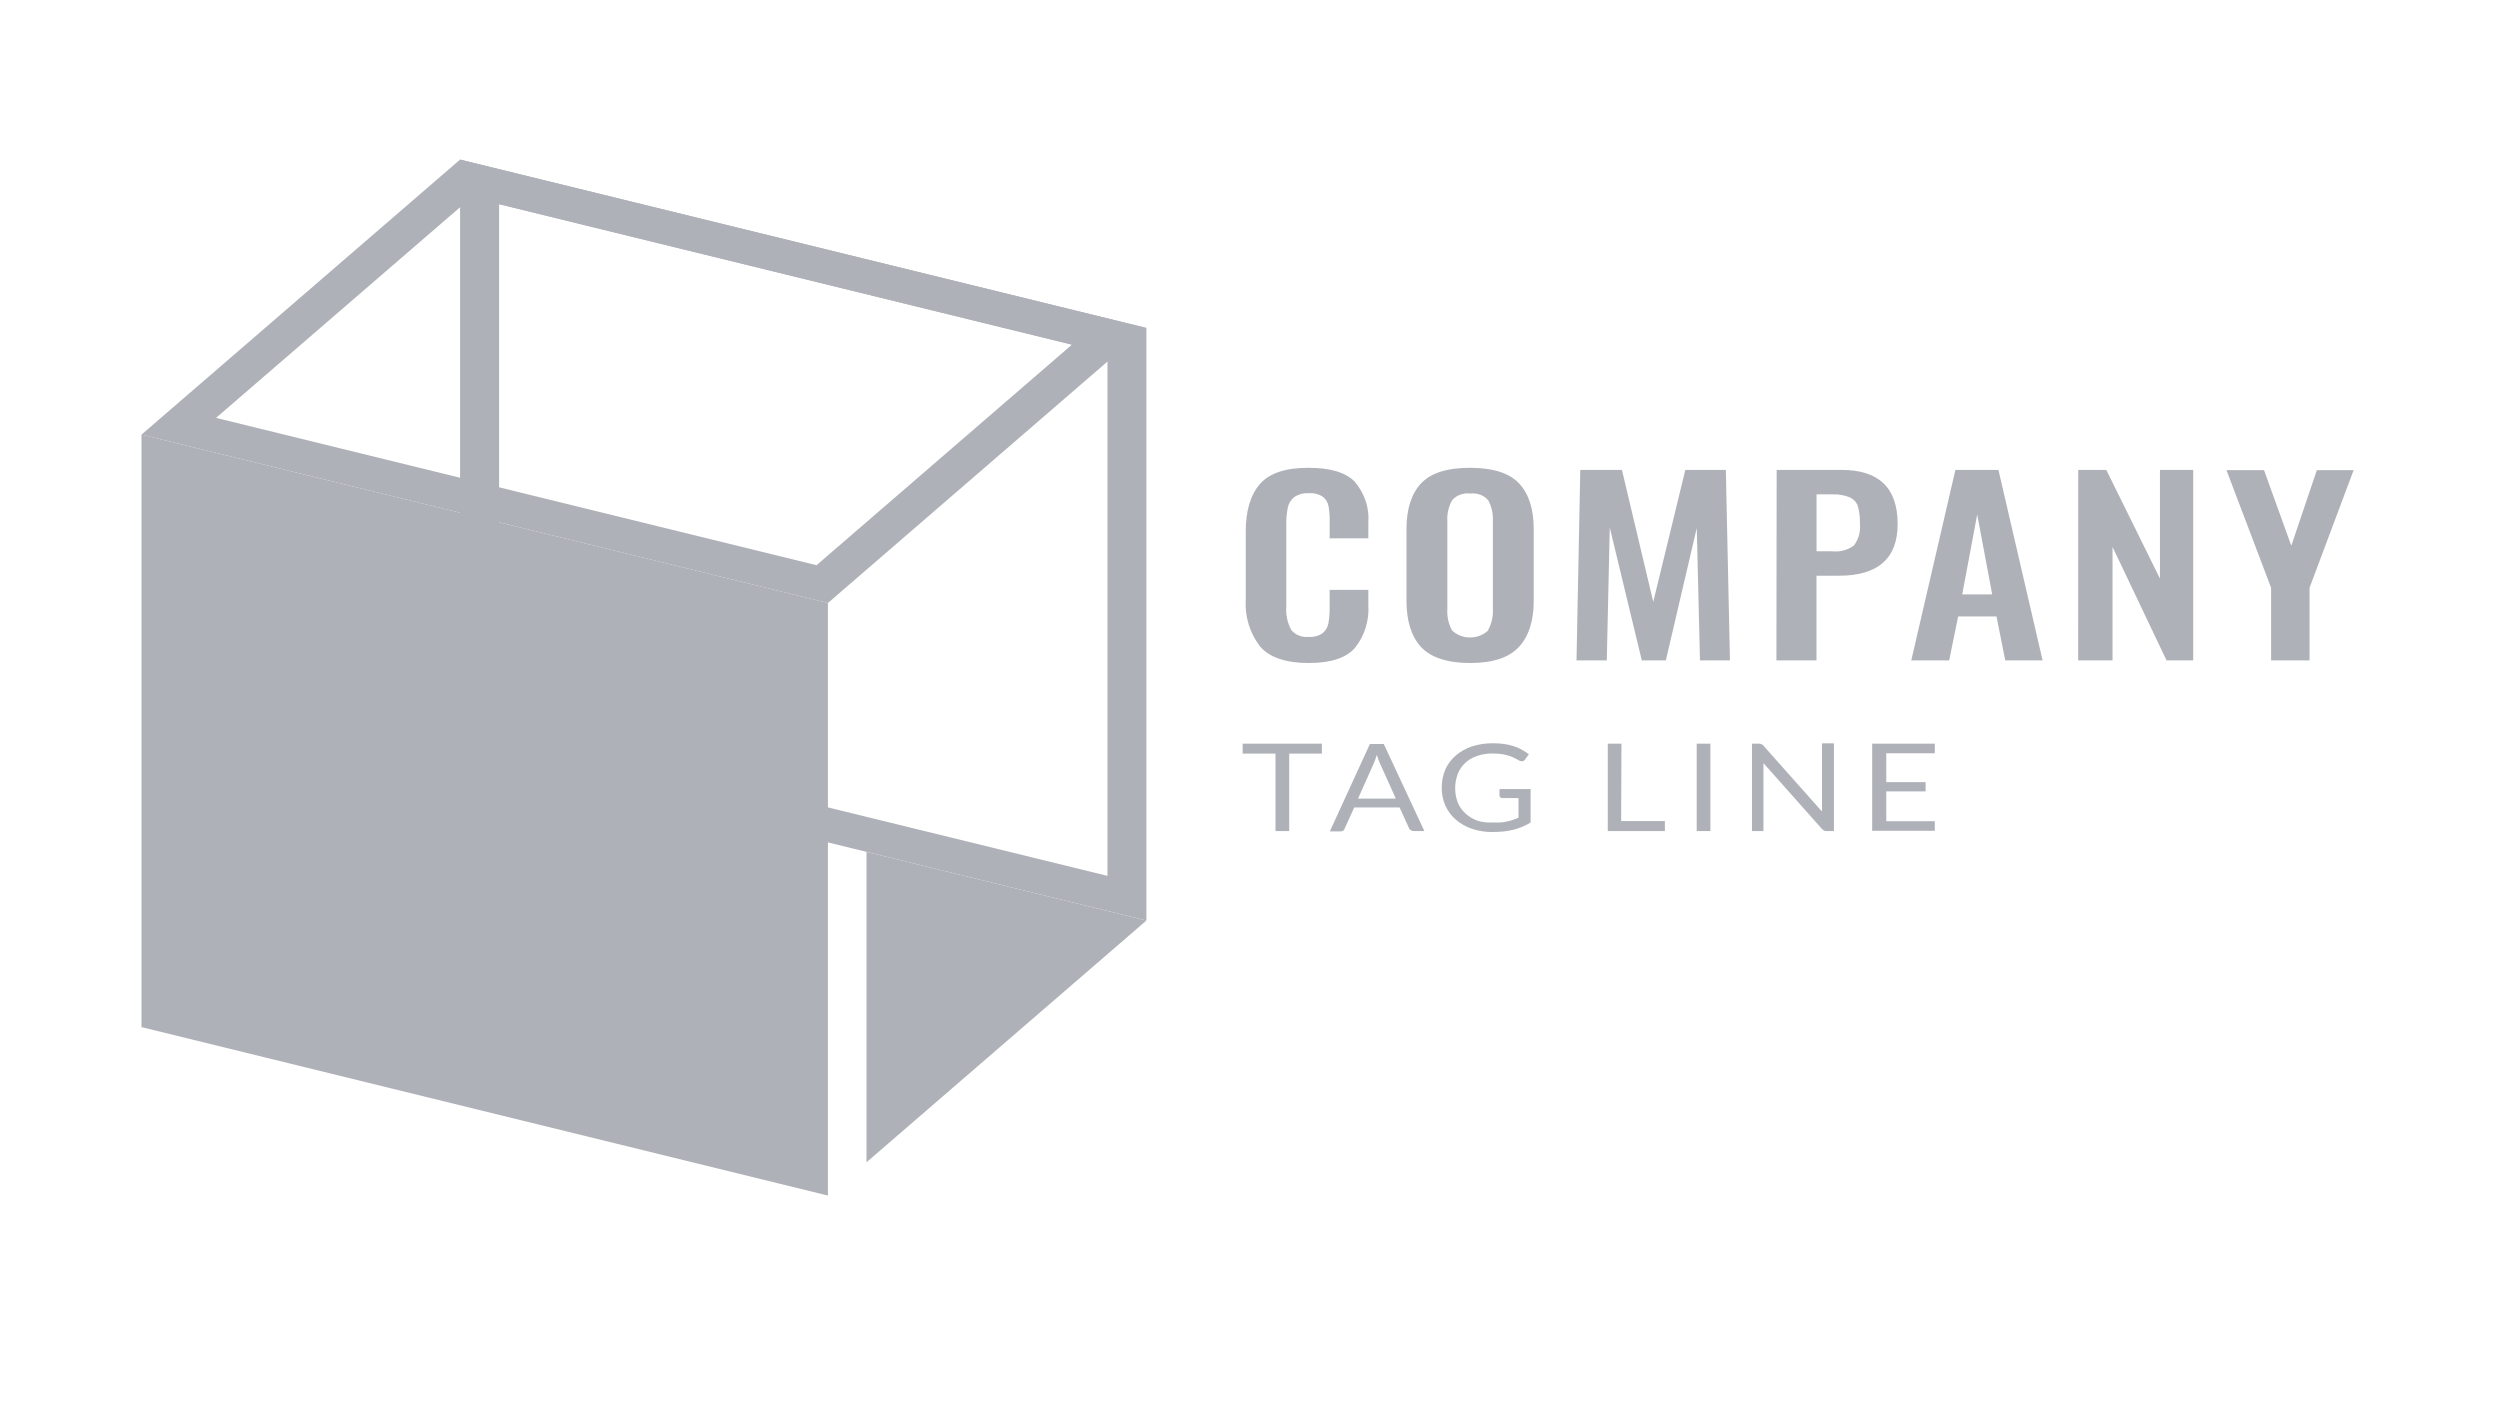
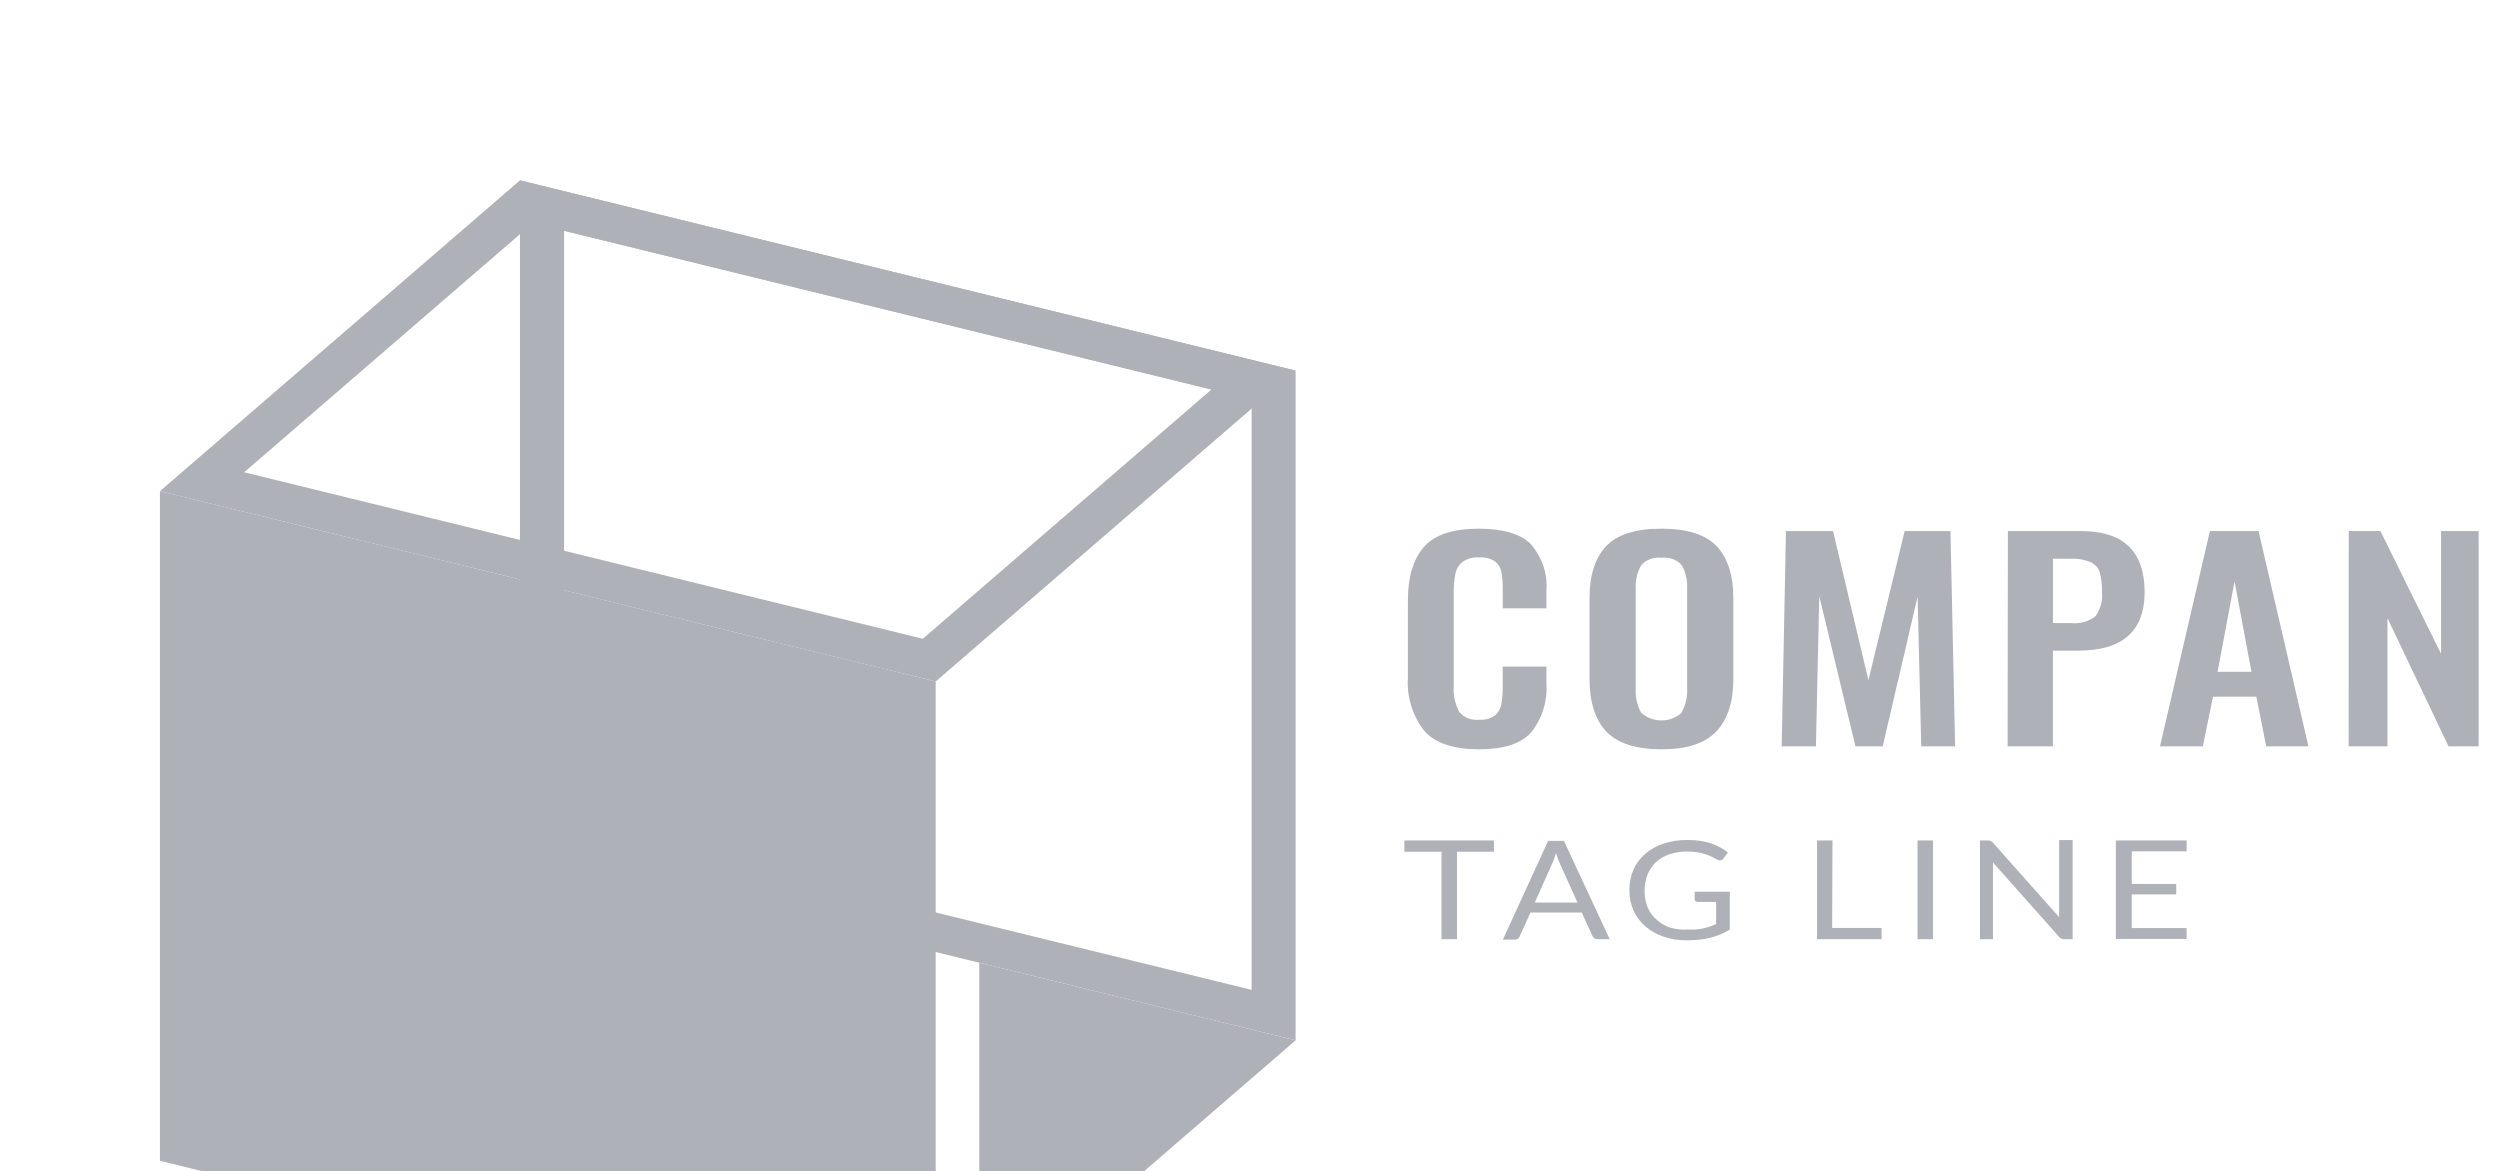
- <svg xmlns="http://www.w3.org/2000/svg" width="106" height="60" fill="none">
+ <svg xmlns="http://www.w3.org/2000/svg" fill="none">
  <path d="M53.425 27.408a2.947 2.947 0 0 1-.605-1.988v-2.884c0-.883.2-1.555.602-2.015.4-.46 1.089-.688 2.065-.686.917 0 1.569.196 1.953.587.42.499.625 1.109.578 1.724v.678h-1.64v-.687c.005-.224-.01-.449-.048-.671a.65.65 0 0 0-.235-.399.95.95 0 0 0-.594-.155 1.005 1.005 0 0 0-.625.164.768.768 0 0 0-.272.44 3.332 3.332 0 0 0-.065.713v3.499c-.026.337.047.675.21.982a.77.77 0 0 0 .328.238.9.9 0 0 0 .424.055.893.893 0 0 0 .58-.158.704.704 0 0 0 .245-.425c.038-.232.056-.467.051-.701v-.71h1.641v.648a2.64 2.64 0 0 1-.567 1.813c-.377.428-1.02.642-1.964.642s-1.658-.229-2.062-.704ZM60.257 27.438c-.415-.45-.622-1.103-.622-1.968v-3.033c0-.857.207-1.505.622-1.945.414-.44 1.107-.659 2.079-.657.965 0 1.654.22 2.069.657.414.44.625 1.088.625 1.945v3.032c0 .857-.21 1.514-.632 1.966-.421.451-1.107.677-2.062.677-.955 0-1.661-.229-2.08-.674Zm2.843-.728c.149-.28.216-.589.197-.897v-3.714a1.65 1.65 0 0 0-.193-.88.776.776 0 0 0-.335-.241.907.907 0 0 0-.433-.052.918.918 0 0 0-.434.052.786.786 0 0 0-.337.241c-.15.275-.217.578-.197.88v3.731c-.02.309.047.617.197.898.095.094.214.17.346.222a1.158 1.158 0 0 0 .843 0c.133-.052.25-.128.346-.222v-.018ZM67.004 19.924h1.766l1.328 5.595 1.36-5.595h1.718L73.35 28h-1.271l-.136-5.613L70.632 28h-1.02l-1.358-5.634L68.128 28h-1.284l.16-8.076ZM75.33 19.924h2.752c1.585 0 2.378.764 2.378 2.293 0 1.464-.835 2.196-2.504 2.194h-.937V28H75.32l.01-8.077Zm2.351 3.451c.168.019.338.006.5-.039.16-.044.31-.117.434-.216.195-.273.281-.593.245-.912a2.525 2.525 0 0 0-.082-.733.594.594 0 0 0-.125-.222.703.703 0 0 0-.214-.162 1.759 1.759 0 0 0-.758-.13h-.659v2.414h.66ZM82.91 19.924h1.824L86.606 28h-1.584l-.37-1.862h-1.627L82.645 28h-1.607l1.871-8.076Zm1.559 5.279-.636-3.39-.635 3.39h1.27ZM88.117 19.924h1.19l2.275 4.607v-4.607h1.41V28h-1.131l-2.29-4.81V28h-1.457l.003-8.076ZM96.294 24.92l-1.892-4.985h1.594l1.155 3.203 1.083-3.203h1.56l-1.869 4.986V28h-1.63v-3.08ZM56.048 31.532v.422h-1.386v3.282h-.581v-3.282h-1.393v-.422h3.36ZM60.393 35.236h-.449a.2.2 0 0 1-.126-.035.194.194 0 0 1-.074-.085l-.401-.88H57.42l-.4.88a.243.243 0 0 1-.062.1.208.208 0 0 1-.126.035h-.448l1.699-3.704h.59l1.72 3.69Zm-2.813-1.375h1.603l-.68-1.508a2.699 2.699 0 0 1-.125-.349c-.024.07-.044.138-.064.197l-.062.155-.672 1.505ZM63.321 34.872c.107.005.213.005.32 0 .091-.008.182-.023.271-.044.083-.017.165-.04.245-.067.075-.027.15-.059.227-.091v-.833h-.679a.137.137 0 0 1-.092-.03.086.086 0 0 1-.026-.03.074.074 0 0 1-.008-.037v-.284h1.318v1.42a2.578 2.578 0 0 1-.716.301c-.14.036-.281.061-.425.077-.165.016-.33.023-.496.023a2.59 2.59 0 0 1-.856-.138 2.09 2.09 0 0 1-.68-.387 1.79 1.79 0 0 1-.438-.587 1.851 1.851 0 0 1-.156-.768 1.92 1.92 0 0 1 .153-.774c.097-.22.247-.42.438-.587.194-.167.425-.297.68-.384.29-.095.6-.142.91-.138.158 0 .316.01.472.032.138.02.274.051.404.094.12.038.233.088.34.147.104.058.203.122.296.193l-.163.229a.142.142 0 0 1-.055.05.17.17 0 0 1-.078.02.222.222 0 0 1-.105-.029 2.113 2.113 0 0 1-.167-.088 1.504 1.504 0 0 0-.227-.1 2.127 2.127 0 0 0-.313-.082 2.614 2.614 0 0 0-.431-.032 2.009 2.009 0 0 0-.656.103c-.189.065-.36.165-.5.293a1.29 1.29 0 0 0-.315.46 1.732 1.732 0 0 0 0 1.235c.074.175.19.333.34.467.139.127.308.227.495.293.216.064.445.089.673.073ZM68.736 34.814h1.855v.422H68.17v-3.704h.58l-.013 3.282ZM72.52 35.236h-.58v-3.704h.58v3.704ZM74.681 31.55a.28.28 0 0 1 .089.067l2.483 2.792a.881.881 0 0 1 0-.132V31.517h.506v3.72h-.292a.275.275 0 0 1-.126-.021.328.328 0 0 1-.091-.07l-2.48-2.79v2.88h-.486v-3.704h.302c.033 0 .066.006.095.017ZM82.036 31.532v.407h-2.058v1.223h1.668v.393h-1.668v1.264h2.058v.408H79.38v-3.695h2.656ZM21.162 8.656l25.795 6.323v22.158l-25.795-6.32V8.655Zm-1.655-1.89v25.127l29.1 7.136V13.905l-29.1-7.138Z" fill="#AFB1B8" />
  <path d="M35.104 50.692 6 43.55V18.427l29.104 7.139v25.126Z" fill="#AFB1B8" />
  <path d="m19.99 8.371 25.458 6.244-10.827 9.35L9.16 17.718 19.99 8.37Zm-.483-1.604L6 18.427l29.104 7.14 13.504-11.662-29.1-7.138ZM36.741 49.279 48.608 39.03 36.74 36.12v13.16Z" fill="#AFB1B8" />
</svg>
